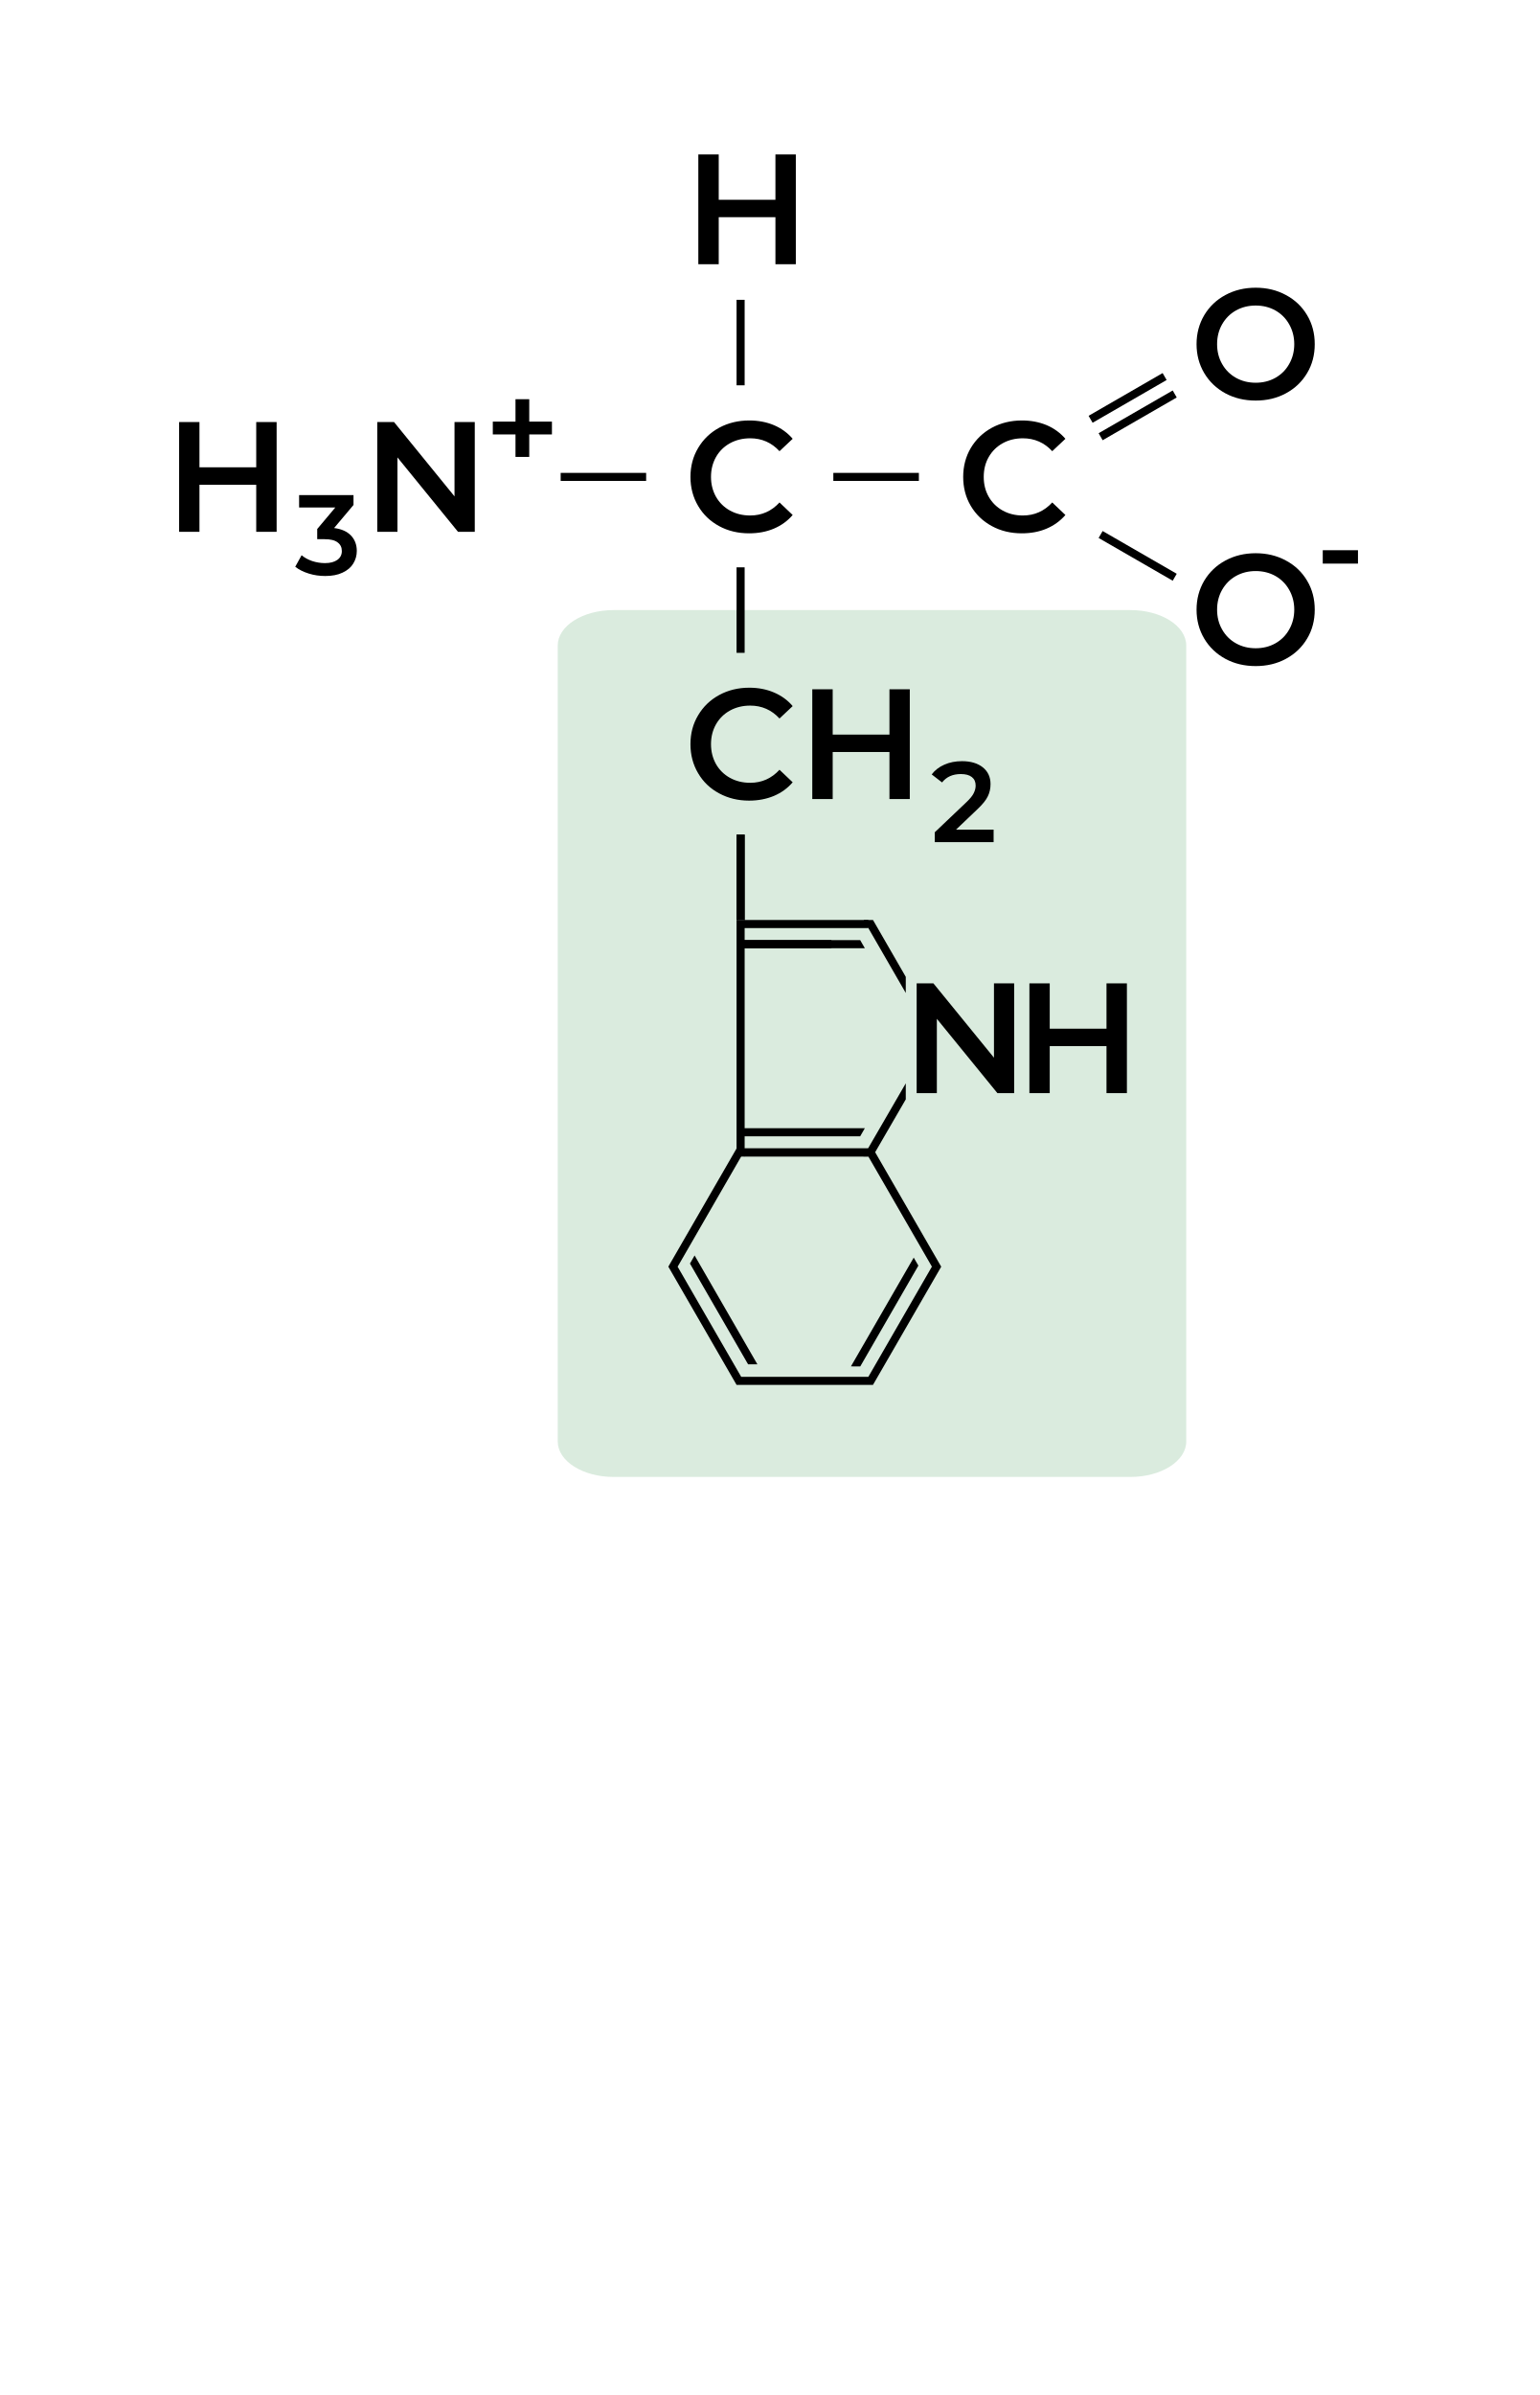
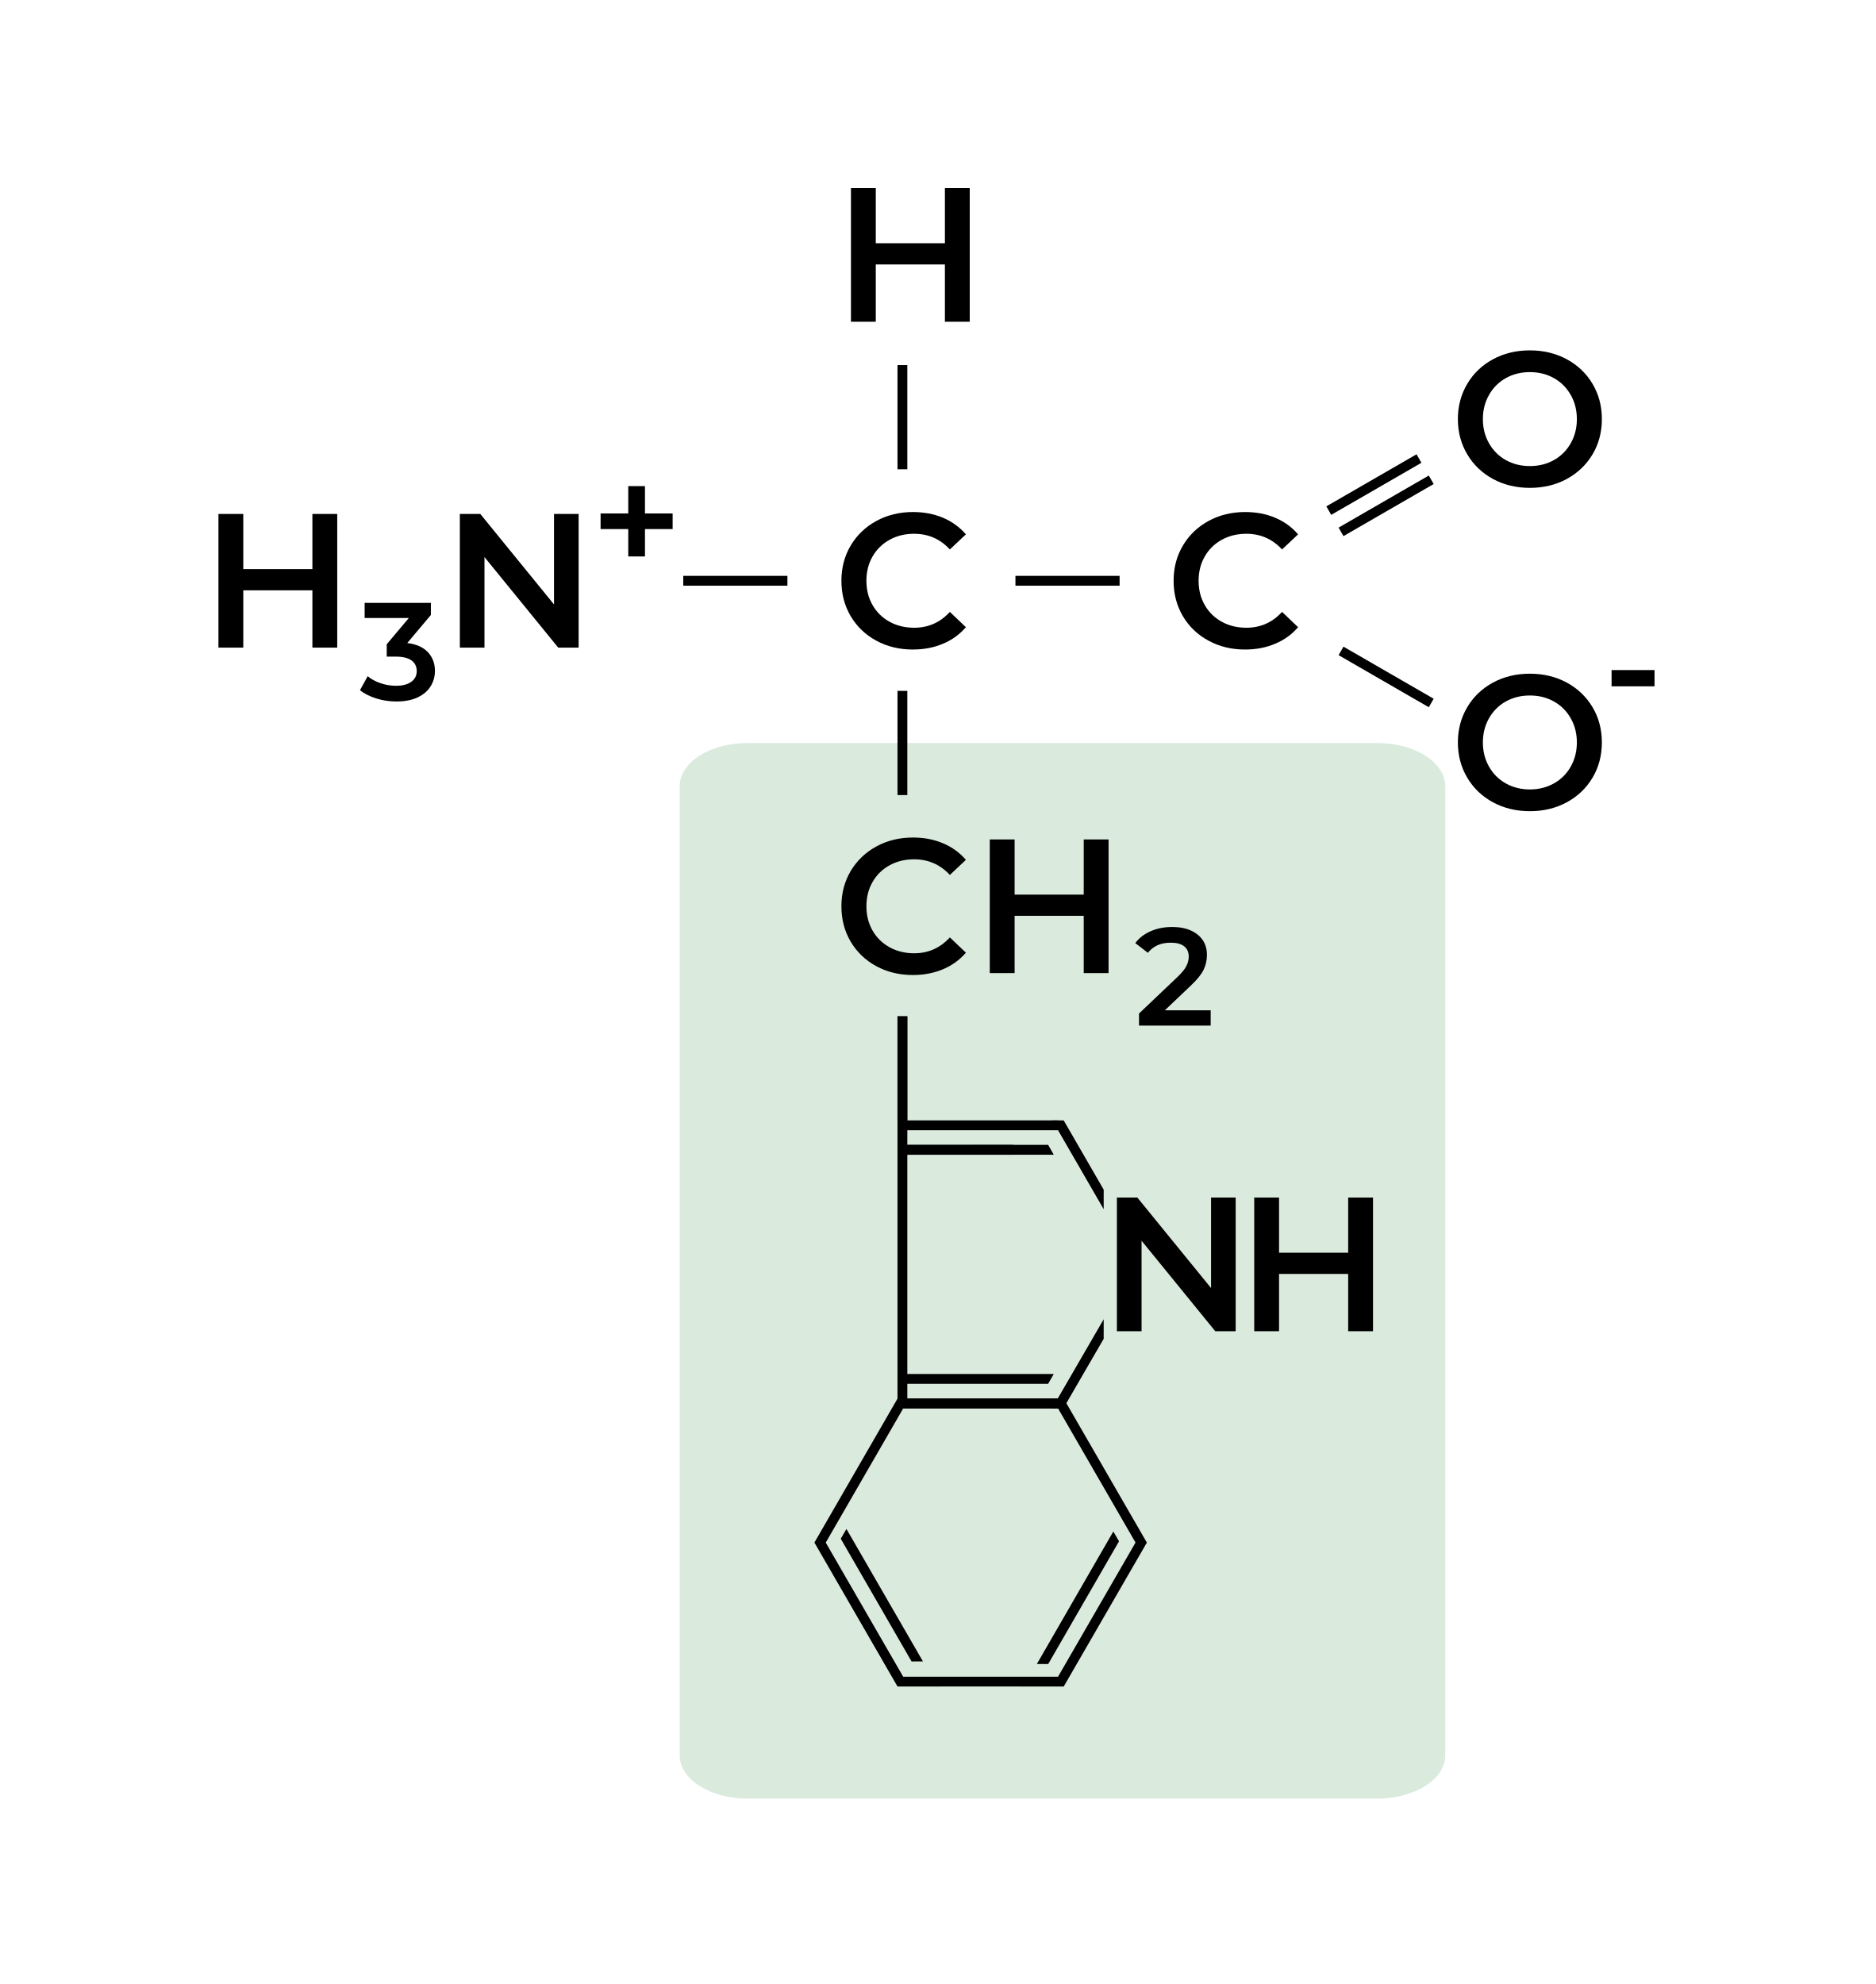
- <svg xmlns="http://www.w3.org/2000/svg" xml:space="preserve" width="450px" height="700px" version="1.1" style="shape-rendering:geometricPrecision; text-rendering:geometricPrecision; image-rendering:optimizeQuality; fill-rule:evenodd; clip-rule:evenodd" viewBox="0 0 215.01 334.47">
+ <svg xmlns="http://www.w3.org/2000/svg" xml:space="preserve" width="450px" height="476px" version="1.1" style="shape-rendering:geometricPrecision; text-rendering:geometricPrecision; image-rendering:optimizeQuality; fill-rule:evenodd; clip-rule:evenodd" viewBox="0 0 450 476.17">
  <defs>
    <style type="text/css">
   
    .fil0 {fill:none}
    .fil1 {fill:#DAEBDE}
    .fil3 {fill:black;fill-rule:nonzero}
    .fil2 {fill:black;fill-rule:nonzero}
   
  </style>
  </defs>
  <g id="Camada_x0020_1">
-     <rect class="fil0" width="215.01" height="334.47" />
-     <rect class="fil1" x="77.91" y="85.2" width="87.8" height="121.06" rx="7.8" ry="4.95" />
-     <polygon class="fil2" points="103.93,131.29 116.14,131.29 116.14,132.42 103.93,132.42 " />
-     <polygon class="fil3" points="38.64,58.94 38.64,74.27 35.79,74.27 35.79,67.7 27.86,67.7 27.86,74.27 25.02,74.27 25.02,58.94 27.86,58.94 27.86,65.26 35.79,65.26 35.79,58.94 " />
-     <path class="fil3" d="M46.67 73.74c1.03,0.13 1.81,0.48 2.36,1.05 0.54,0.57 0.81,1.29 0.81,2.15 0,0.65 -0.17,1.24 -0.5,1.77 -0.32,0.53 -0.82,0.95 -1.49,1.26 -0.66,0.32 -1.47,0.47 -2.42,0.47 -0.8,0 -1.57,-0.11 -2.3,-0.34 -0.74,-0.23 -1.37,-0.54 -1.89,-0.95l0.89 -1.61c0.4,0.34 0.89,0.61 1.47,0.81 0.58,0.19 1.18,0.29 1.79,0.29 0.74,0 1.31,-0.15 1.73,-0.45 0.42,-0.3 0.63,-0.71 0.63,-1.23 0,-0.53 -0.2,-0.93 -0.6,-1.22 -0.39,-0.3 -1,-0.44 -1.82,-0.44l-1.02 0 0 -1.42 2.53 -3.01 -5.06 0 0 -1.73 7.6 0 0 1.38 -2.71 3.22z" />
-     <path class="fil3" d="M138.8 115.86l0 1.75 -8.22 0 0 -1.38 4.43 -4.21c0.5,-0.48 0.84,-0.89 1.01,-1.25 0.18,-0.36 0.27,-0.71 0.27,-1.06 0,-0.52 -0.18,-0.92 -0.53,-1.19 -0.35,-0.28 -0.86,-0.42 -1.54,-0.42 -1.14,0 -2.01,0.39 -2.62,1.17l-1.45 -1.12c0.44,-0.58 1.03,-1.04 1.76,-1.36 0.74,-0.33 1.57,-0.49 2.48,-0.49 1.21,0 2.18,0.29 2.9,0.86 0.72,0.58 1.08,1.36 1.08,2.34 0,0.61 -0.12,1.18 -0.38,1.71 -0.25,0.53 -0.74,1.13 -1.46,1.81l-2.98 2.84 5.25 0z" />
-     <polygon class="fil3" points="66.32,58.94 66.32,74.27 63.98,74.27 55.52,63.88 55.52,74.27 52.7,74.27 52.7,58.94 55.04,58.94 63.49,69.32 63.49,58.94 " />
-     <path class="fil3" d="M104.64 74.48c-1.54,0 -2.94,-0.33 -4.19,-1.01 -1.25,-0.68 -2.23,-1.62 -2.93,-2.82 -0.71,-1.2 -1.07,-2.55 -1.07,-4.05 0,-1.5 0.36,-2.85 1.08,-4.05 0.71,-1.2 1.69,-2.14 2.94,-2.82 1.25,-0.67 2.65,-1.01 4.2,-1.01 1.25,0 2.4,0.22 3.43,0.65 1.04,0.44 1.92,1.08 2.63,1.91l-1.84 1.73c-1.11,-1.2 -2.47,-1.8 -4.09,-1.8 -1.05,0 -1.99,0.23 -2.83,0.69 -0.83,0.46 -1.48,1.1 -1.95,1.92 -0.46,0.82 -0.7,1.74 -0.7,2.78 0,1.04 0.24,1.96 0.7,2.78 0.47,0.82 1.12,1.46 1.95,1.92 0.84,0.46 1.78,0.69 2.83,0.69 1.62,0 2.98,-0.61 4.09,-1.82l1.84 1.75c-0.71,0.83 -1.59,1.47 -2.64,1.91 -1.04,0.44 -2.19,0.65 -3.45,0.65z" />
-     <path class="fil3" d="M142.74 74.48c-1.55,0 -2.94,-0.33 -4.19,-1.01 -1.25,-0.68 -2.23,-1.62 -2.94,-2.82 -0.71,-1.2 -1.06,-2.55 -1.06,-4.05 0,-1.5 0.36,-2.85 1.07,-4.05 0.72,-1.2 1.7,-2.14 2.95,-2.82 1.25,-0.67 2.65,-1.01 4.19,-1.01 1.26,0 2.4,0.22 3.44,0.65 1.04,0.44 1.91,1.08 2.63,1.91l-1.84 1.73c-1.11,-1.2 -2.48,-1.8 -4.1,-1.8 -1.05,0 -1.99,0.23 -2.82,0.69 -0.83,0.46 -1.48,1.1 -1.95,1.92 -0.47,0.82 -0.7,1.74 -0.7,2.78 0,1.04 0.23,1.96 0.7,2.78 0.47,0.82 1.12,1.46 1.95,1.92 0.83,0.46 1.77,0.69 2.82,0.69 1.62,0 2.99,-0.61 4.1,-1.82l1.84 1.75c-0.72,0.83 -1.6,1.47 -2.64,1.91 -1.04,0.44 -2.19,0.65 -3.45,0.65z" />
-     <path class="fil3" d="M175.41 55.94c-1.56,0 -2.97,-0.33 -4.23,-1.01 -1.25,-0.68 -2.24,-1.62 -2.96,-2.83 -0.71,-1.2 -1.07,-2.55 -1.07,-4.04 0,-1.49 0.36,-2.83 1.07,-4.04 0.72,-1.2 1.71,-2.15 2.96,-2.82 1.26,-0.68 2.67,-1.02 4.23,-1.02 1.56,0 2.97,0.34 4.22,1.02 1.26,0.67 2.25,1.61 2.96,2.81 0.72,1.2 1.07,2.55 1.07,4.05 0,1.5 -0.35,2.86 -1.07,4.05 -0.71,1.2 -1.7,2.14 -2.96,2.82 -1.25,0.68 -2.66,1.01 -4.22,1.01zm0 -2.49c1.02,0 1.94,-0.23 2.76,-0.69 0.81,-0.46 1.46,-1.1 1.92,-1.93 0.47,-0.82 0.71,-1.75 0.71,-2.77 0,-1.02 -0.24,-1.94 -0.71,-2.77 -0.46,-0.82 -1.11,-1.47 -1.92,-1.93 -0.82,-0.46 -1.74,-0.69 -2.76,-0.69 -1.02,0 -1.94,0.23 -2.76,0.69 -0.82,0.46 -1.46,1.11 -1.93,1.93 -0.47,0.83 -0.7,1.75 -0.7,2.77 0,1.02 0.23,1.95 0.7,2.77 0.47,0.83 1.11,1.47 1.93,1.93 0.82,0.46 1.74,0.69 2.76,0.69z" />
-     <path class="fil3" d="M175.41 93.02c-1.56,0 -2.97,-0.33 -4.23,-1.01 -1.25,-0.68 -2.24,-1.62 -2.96,-2.83 -0.71,-1.2 -1.07,-2.55 -1.07,-4.04 0,-1.49 0.36,-2.83 1.07,-4.04 0.72,-1.2 1.71,-2.15 2.96,-2.82 1.26,-0.68 2.67,-1.02 4.23,-1.02 1.56,0 2.97,0.34 4.22,1.02 1.26,0.67 2.25,1.61 2.96,2.81 0.72,1.2 1.07,2.55 1.07,4.05 0,1.5 -0.35,2.86 -1.07,4.05 -0.71,1.2 -1.7,2.14 -2.96,2.82 -1.25,0.68 -2.66,1.01 -4.22,1.01zm0 -2.49c1.02,0 1.94,-0.23 2.76,-0.69 0.81,-0.46 1.46,-1.1 1.92,-1.93 0.47,-0.82 0.71,-1.75 0.71,-2.77 0,-1.02 -0.24,-1.94 -0.71,-2.77 -0.46,-0.82 -1.11,-1.47 -1.92,-1.93 -0.82,-0.46 -1.74,-0.69 -2.76,-0.69 -1.02,0 -1.94,0.23 -2.76,0.69 -0.82,0.46 -1.46,1.11 -1.93,1.93 -0.47,0.83 -0.7,1.75 -0.7,2.77 0,1.02 0.23,1.95 0.7,2.77 0.47,0.83 1.11,1.47 1.93,1.93 0.82,0.46 1.74,0.69 2.76,0.69z" />
-     <path class="fil3" d="M104.64 111.81c-1.54,0 -2.94,-0.34 -4.19,-1.02 -1.25,-0.67 -2.23,-1.61 -2.93,-2.81 -0.71,-1.2 -1.07,-2.55 -1.07,-4.05 0,-1.51 0.36,-2.86 1.08,-4.05 0.71,-1.2 1.69,-2.14 2.94,-2.82 1.25,-0.68 2.65,-1.02 4.2,-1.02 1.25,0 2.4,0.22 3.43,0.66 1.04,0.44 1.92,1.07 2.63,1.91l-1.84 1.73c-1.11,-1.2 -2.47,-1.8 -4.09,-1.8 -1.05,0 -1.99,0.23 -2.83,0.69 -0.83,0.46 -1.48,1.1 -1.95,1.92 -0.46,0.81 -0.7,1.74 -0.7,2.78 0,1.03 0.24,1.96 0.7,2.78 0.47,0.82 1.12,1.46 1.95,1.92 0.84,0.46 1.78,0.69 2.83,0.69 1.62,0 2.98,-0.61 4.09,-1.82l1.84 1.75c-0.71,0.83 -1.59,1.47 -2.64,1.91 -1.04,0.43 -2.19,0.65 -3.45,0.65z" />
-     <polygon id="1" class="fil3" points="127.09,96.26 127.09,111.59 124.25,111.59 124.25,105.02 116.32,105.02 116.32,111.59 113.47,111.59 113.47,96.26 116.32,96.26 116.32,102.59 124.25,102.59 124.25,96.26 " />
-     <polygon class="fil3" points="111.17,21.57 111.17,36.9 108.32,36.9 108.32,30.33 100.4,30.33 100.4,36.9 97.55,36.9 97.55,21.57 100.4,21.57 100.4,27.9 108.32,27.9 108.32,21.57 " />
-     <polygon class="fil3" points="77.1,60.67 73.93,60.67 73.93,63.81 72.01,63.81 72.01,60.67 68.84,60.67 68.84,58.88 72.01,58.88 72.01,55.75 73.93,55.75 73.93,58.88 77.1,58.88 " />
-     <polygon class="fil3" points="184.78,76.84 189.7,76.84 189.7,78.71 184.78,78.71 " />
-     <polygon class="fil3" points="104.02,79.23 104.02,91.17 102.89,91.17 102.89,79.23 " />
-     <polygon class="fil3" points="78.32,66.04 90.26,66.04 90.26,67.16 78.32,67.16 " />
-     <polygon class="fil3" points="116.41,66.04 128.36,66.04 128.36,67.16 116.41,67.16 " />
-     <polygon class="fil3" points="152.07,58.07 162.41,52.1 162.97,53.07 152.63,59.04 " />
-     <polygon class="fil3" points="153.47,60.5 163.82,54.53 164.38,55.51 154.03,61.48 " />
-     <polygon class="fil3" points="154.03,74.16 164.38,80.13 163.82,81.1 153.47,75.13 " />
-     <polygon class="fil3" points="104.02,116.55 104.02,128.49 102.89,128.49 102.89,116.55 " />
-     <polygon class="fil3" points="104.02,41.87 104.02,53.81 102.89,53.81 102.89,41.87 " />
-     <polygon class="fil3" points="104.02,116.55 104.02,128.49 102.89,128.49 102.89,116.55 " />
-     <polygon class="fil3" points="120.17,190.83 128.29,176.75 127.64,175.63 118.87,190.82 " />
-     <polygon class="fil3" points="104.5,190.53 96.38,176.46 97.03,175.33 105.8,190.53 " />
-     <polygon class="fil2" points="120.16,131.29 103.91,131.29 103.27,132.42 120.81,132.42 " />
-     <polygon class="fil2" points="120.16,158.69 103.91,158.69 103.27,157.56 120.81,157.56 " />
-     <path class="fil2" d="M102.73 193.12c-3.13,-5.41 -6.24,-10.82 -9.37,-16.23l9.53 -16.5 19.06 0 9.53 16.51 -9.53 16.5c-6.35,-0.01 -12.71,0 -19.06,0l-0.16 -0.28zm-3.63 -8.53l4.44 7.69 17.76 0 8.88 -15.39 -8.88 -15.38 -17.76 0 -8.88 15.39 4.44 7.69z" />
-     <polygon class="fil3" points="141.67,137.33 141.67,152.66 139.33,152.66 130.87,142.28 130.87,152.66 128.05,152.66 128.05,137.33 130.39,137.33 138.85,147.71 138.85,137.33 " />
-     <polygon class="fil3" points="157.42,137.33 157.42,152.66 154.57,152.66 154.57,146.09 146.64,146.09 146.64,152.66 143.8,152.66 143.8,137.33 146.64,137.33 146.64,143.66 154.57,143.66 154.57,137.33 " />
-     <polygon class="fil2" points="102.89,161.5 102.89,128.49 104.02,128.49 104.02,161.5 " />
-     <polygon class="fil2" points="121.3,161.5 103.93,161.5 103.93,160.37 121.3,160.37 " />
-     <path class="fil2" d="M121.95 128.48l4.58 7.94 0 2.25 -5.88 -10.19 1.3 0zm4.58 25.05l-4.62 7.97 -1.3 0 5.92 -10.21 0 2.24z" />
-     <polygon class="fil2" points="103.93,128.48 121.3,128.48 121.3,129.61 103.93,129.61 " />
+     <rect class="fil0" width="450" height="476.17" />
+     <rect class="fil1" x="163.05" y="178.32" width="183.75" height="253.36" rx="16.33" ry="10.37" />
+     <polygon class="fil2" points="217.52,274.77 243.06,274.77 243.06,277.14 217.52,277.14 " />
+     <polygon class="fil3" points="80.86,123.35 80.86,155.43 74.9,155.43 74.9,141.68 58.31,141.68 58.31,155.43 52.35,155.43 52.35,123.35 58.31,123.35 58.31,136.59 74.9,136.59 74.9,123.35 " />
+     <path class="fil3" d="M97.67 154.33c2.16,0.26 3.8,0.99 4.94,2.19 1.13,1.2 1.7,2.7 1.7,4.5 0,1.36 -0.35,2.59 -1.04,3.7 -0.69,1.12 -1.73,2 -3.11,2.66 -1.39,0.65 -3.09,0.98 -5.09,0.98 -1.66,0 -3.27,-0.24 -4.81,-0.72 -1.55,-0.48 -2.87,-1.14 -3.95,-1.98l1.86 -3.37c0.85,0.71 1.87,1.27 3.09,1.68 1.21,0.42 2.46,0.62 3.75,0.62 1.53,0 2.73,-0.32 3.61,-0.95 0.88,-0.63 1.32,-1.49 1.32,-2.58 0,-1.09 -0.42,-1.94 -1.25,-2.55 -0.83,-0.61 -2.11,-0.92 -3.82,-0.92l-2.13 0 0 -2.96 5.3 -6.3 -10.6 0 0 -3.64 15.9 0 0 2.9 -5.67 6.74z" />
+     <path class="fil3" d="M290.5 242.48l0 3.67 -17.2 0 0 -2.9 9.26 -8.8c1.05,-1 1.75,-1.87 2.12,-2.62 0.37,-0.74 0.55,-1.48 0.55,-2.22 0,-1.08 -0.36,-1.92 -1.1,-2.5 -0.73,-0.57 -1.81,-0.86 -3.23,-0.86 -2.38,0 -4.2,0.81 -5.47,2.43l-3.03 -2.33c0.91,-1.22 2.14,-2.17 3.68,-2.85 1.55,-0.68 3.27,-1.02 5.19,-1.02 2.53,0 4.55,0.6 6.06,1.8 1.51,1.2 2.27,2.83 2.27,4.9 0,1.27 -0.27,2.46 -0.8,3.57 -0.54,1.11 -1.56,2.38 -3.07,3.8l-6.23 5.93 11 0z" />
+     <polygon class="fil3" points="138.8,123.35 138.8,155.43 133.9,155.43 116.2,133.7 116.2,155.43 110.29,155.43 110.29,123.35 115.2,123.35 132.89,145.07 132.89,123.35 " />
+     <path class="fil3" d="M219.01 155.89c-3.24,0 -6.16,-0.71 -8.78,-2.13 -2.61,-1.42 -4.66,-3.39 -6.14,-5.89 -1.48,-2.51 -2.22,-5.33 -2.22,-8.48 0,-3.15 0.75,-5.98 2.24,-8.48 1.5,-2.51 3.56,-4.47 6.17,-5.89 2.61,-1.42 5.54,-2.13 8.78,-2.13 2.62,0 5.02,0.46 7.19,1.37 2.17,0.92 4,2.25 5.5,3.99l-3.85 3.62c-2.32,-2.51 -5.18,-3.76 -8.57,-3.76 -2.2,0 -4.17,0.48 -5.91,1.45 -1.74,0.96 -3.1,2.3 -4.08,4.01 -0.98,1.71 -1.47,3.65 -1.47,5.82 0,2.17 0.49,4.11 1.47,5.82 0.98,1.71 2.34,3.05 4.08,4.01 1.74,0.96 3.71,1.44 5.91,1.44 3.39,0 6.25,-1.26 8.57,-3.8l3.85 3.67c-1.5,1.74 -3.34,3.07 -5.52,3.98 -2.19,0.92 -4.59,1.38 -7.22,1.38z" />
+     <path class="fil3" d="M298.74 155.89c-3.24,0 -6.16,-0.71 -8.77,-2.13 -2.62,-1.42 -4.67,-3.39 -6.15,-5.89 -1.48,-2.51 -2.22,-5.33 -2.22,-8.48 0,-3.15 0.75,-5.98 2.25,-8.48 1.49,-2.51 3.55,-4.47 6.16,-5.89 2.61,-1.42 5.54,-2.13 8.78,-2.13 2.63,0 5.02,0.46 7.19,1.37 2.17,0.92 4.01,2.25 5.5,3.99l-3.85 3.62c-2.32,-2.51 -5.18,-3.76 -8.57,-3.76 -2.2,0 -4.17,0.48 -5.91,1.45 -1.74,0.96 -3.1,2.3 -4.08,4.01 -0.98,1.71 -1.47,3.65 -1.47,5.82 0,2.17 0.49,4.11 1.47,5.82 0.98,1.71 2.34,3.05 4.08,4.01 1.74,0.96 3.71,1.44 5.91,1.44 3.39,0 6.25,-1.26 8.57,-3.8l3.85 3.67c-1.49,1.74 -3.33,3.07 -5.52,3.98 -2.18,0.92 -4.59,1.38 -7.22,1.38z" />
+     <path class="fil3" d="M367.11 117.09c-3.27,0 -6.22,-0.71 -8.85,-2.13 -2.62,-1.43 -4.69,-3.4 -6.18,-5.92 -1.5,-2.52 -2.25,-5.34 -2.25,-8.45 0,-3.12 0.75,-5.94 2.25,-8.46 1.49,-2.52 3.56,-4.49 6.18,-5.91 2.63,-1.42 5.58,-2.13 8.85,-2.13 3.27,0 6.22,0.71 8.85,2.13 2.62,1.42 4.69,3.38 6.18,5.89 1.5,2.5 2.25,5.33 2.25,8.48 0,3.14 -0.75,5.97 -2.25,8.48 -1.49,2.5 -3.56,4.46 -6.18,5.89 -2.63,1.42 -5.58,2.13 -8.85,2.13zm0 -5.23c2.14,0 4.06,-0.48 5.77,-1.44 1.72,-0.96 3.06,-2.31 4.04,-4.04 0.98,-1.72 1.47,-3.65 1.47,-5.79 0,-2.14 -0.49,-4.08 -1.47,-5.8 -0.98,-1.73 -2.32,-3.07 -4.04,-4.04 -1.71,-0.96 -3.63,-1.44 -5.77,-1.44 -2.14,0 -4.06,0.48 -5.78,1.44 -1.71,0.97 -3.05,2.31 -4.03,4.04 -0.98,1.72 -1.47,3.66 -1.47,5.8 0,2.14 0.49,4.07 1.47,5.79 0.98,1.73 2.32,3.08 4.03,4.04 1.72,0.96 3.64,1.44 5.78,1.44z" />
+     <path class="fil3" d="M367.11 194.69c-3.27,0 -6.22,-0.71 -8.85,-2.13 -2.62,-1.42 -4.69,-3.39 -6.18,-5.91 -1.5,-2.52 -2.25,-5.34 -2.25,-8.46 0,-3.12 0.75,-5.93 2.25,-8.46 1.49,-2.52 3.56,-4.49 6.18,-5.91 2.63,-1.42 5.58,-2.13 8.85,-2.13 3.27,0 6.22,0.71 8.85,2.13 2.62,1.42 4.69,3.39 6.18,5.89 1.5,2.51 2.25,5.33 2.25,8.48 0,3.15 -0.75,5.97 -2.25,8.48 -1.49,2.5 -3.56,4.47 -6.18,5.89 -2.63,1.42 -5.58,2.13 -8.85,2.13zm0 -5.22c2.14,0 4.06,-0.49 5.77,-1.45 1.72,-0.96 3.06,-2.3 4.04,-4.03 0.98,-1.73 1.47,-3.66 1.47,-5.8 0,-2.14 -0.49,-4.07 -1.47,-5.8 -0.98,-1.72 -2.32,-3.07 -4.04,-4.03 -1.71,-0.96 -3.63,-1.44 -5.77,-1.44 -2.14,0 -4.06,0.48 -5.78,1.44 -1.71,0.96 -3.05,2.31 -4.03,4.03 -0.98,1.73 -1.47,3.66 -1.47,5.8 0,2.14 0.49,4.07 1.47,5.8 0.98,1.73 2.32,3.07 4.03,4.03 1.72,0.96 3.64,1.45 5.78,1.45z" />
+     <path class="fil3" d="M219.01 234.01c-3.24,0 -6.16,-0.71 -8.78,-2.13 -2.61,-1.42 -4.66,-3.39 -6.14,-5.89 -1.48,-2.51 -2.22,-5.33 -2.22,-8.48 0,-3.15 0.75,-5.97 2.24,-8.48 1.5,-2.5 3.56,-4.47 6.17,-5.89 2.61,-1.42 5.54,-2.13 8.78,-2.13 2.62,0 5.02,0.46 7.19,1.38 2.17,0.91 4,2.24 5.5,3.98l-3.85 3.62c-2.32,-2.5 -5.18,-3.75 -8.57,-3.75 -2.2,0 -4.17,0.48 -5.91,1.44 -1.74,0.96 -3.1,2.3 -4.08,4.01 -0.98,1.71 -1.47,3.65 -1.47,5.82 0,2.17 0.49,4.11 1.47,5.82 0.98,1.71 2.34,3.05 4.08,4.01 1.74,0.96 3.71,1.45 5.91,1.45 3.39,0 6.25,-1.27 8.57,-3.81l3.85 3.67c-1.5,1.74 -3.34,3.07 -5.52,3.99 -2.19,0.91 -4.59,1.37 -7.22,1.37z" />
+     <polygon id="1" class="fil3" points="265.99,201.47 265.99,233.55 260.03,233.55 260.03,219.8 243.44,219.8 243.44,233.55 237.48,233.55 237.48,201.47 243.44,201.47 243.44,214.71 260.03,214.71 260.03,201.47 " />
+     <polygon class="fil3" points="232.67,45.14 232.67,77.22 226.71,77.22 226.71,63.47 210.12,63.47 210.12,77.22 204.16,77.22 204.16,45.14 210.12,45.14 210.12,58.38 226.71,58.38 226.71,45.14 " />
+     <polygon class="fil3" points="161.36,126.98 154.72,126.98 154.72,133.55 150.71,133.55 150.71,126.98 144.07,126.98 144.07,123.23 150.71,123.23 150.71,116.67 154.72,116.67 154.72,123.23 161.36,123.23 " />
+     <polygon class="fil3" points="386.72,160.82 397.03,160.82 397.03,164.72 386.72,164.72 " />
+     <polygon class="fil3" points="217.69,165.81 217.69,190.82 215.33,190.82 215.33,165.81 " />
+     <polygon class="fil3" points="163.91,138.21 188.91,138.21 188.91,140.57 163.91,140.57 " />
+     <polygon class="fil3" points="243.64,138.21 268.64,138.21 268.64,140.57 243.64,140.57 " />
+     <polygon class="fil3" points="318.26,121.53 339.91,109.03 341.08,111.07 319.43,123.57 " />
+     <polygon class="fil3" points="321.2,126.63 342.85,114.13 344.02,116.17 322.37,128.67 " />
+     <polygon class="fil3" points="322.37,155.2 344.02,167.7 342.85,169.74 321.2,157.24 " />
+     <polygon class="fil3" points="217.69,243.92 217.69,268.93 215.33,268.93 215.33,243.92 " />
+     <polygon class="fil3" points="217.69,87.62 217.69,112.63 215.33,112.63 215.33,87.62 " />
+     <polygon class="fil3" points="217.69,243.92 217.69,268.93 215.33,268.93 215.33,243.92 " />
+     <polygon class="fil3" points="251.5,399.38 268.5,369.92 267.13,367.57 248.78,399.37 " />
+     <polygon class="fil3" points="218.71,398.76 201.71,369.3 203.08,366.96 221.44,398.75 " />
+     <polygon class="fil2" points="251.49,274.77 217.48,274.78 216.13,277.14 252.84,277.14 " />
+     <polygon class="fil2" points="251.49,332.12 217.48,332.12 216.13,329.76 252.84,329.76 " />
+     <path class="fil2" d="M215 404.19c-6.54,-11.33 -13.06,-22.66 -19.61,-33.97l19.94 -34.54 39.9 0 19.95 34.55 -19.95 34.54c-13.29,-0.02 -26.59,-0.01 -39.89,0l-0.34 -0.58zm-7.6 -17.87l9.3 16.1 37.16 0 18.6 -32.2 -18.59 -32.19 -37.17 0 -18.59 32.2 9.29 16.09z" />
+     <polygon class="fil3" points="296.5,287.42 296.5,319.5 291.6,319.5 273.91,297.78 273.91,319.5 267.99,319.5 267.99,287.42 272.9,287.42 290.59,309.14 290.59,287.42 " />
+     <polygon class="fil3" points="329.46,287.42 329.46,319.5 323.5,319.5 323.5,305.75 306.91,305.75 306.91,319.5 300.95,319.5 300.95,287.42 306.91,287.42 306.91,300.66 323.5,300.66 323.5,287.42 " />
+     <polygon class="fil2" points="215.33,337.99 215.33,268.93 217.69,268.93 217.69,337.99 " />
+     <polygon class="fil2" points="253.87,338 217.52,338 217.52,335.64 253.87,335.64 " />
+     <path class="fil2" d="M255.22 268.9l9.6 16.62 0 4.7 -12.32 -21.32 2.72 0zm9.6 52.42l-9.67 16.68 -2.72 0 12.39 -21.37 0 4.69z" />
+     <polygon class="fil2" points="217.52,268.9 253.87,268.9 253.87,271.26 217.52,271.26 " />
  </g>
</svg>
